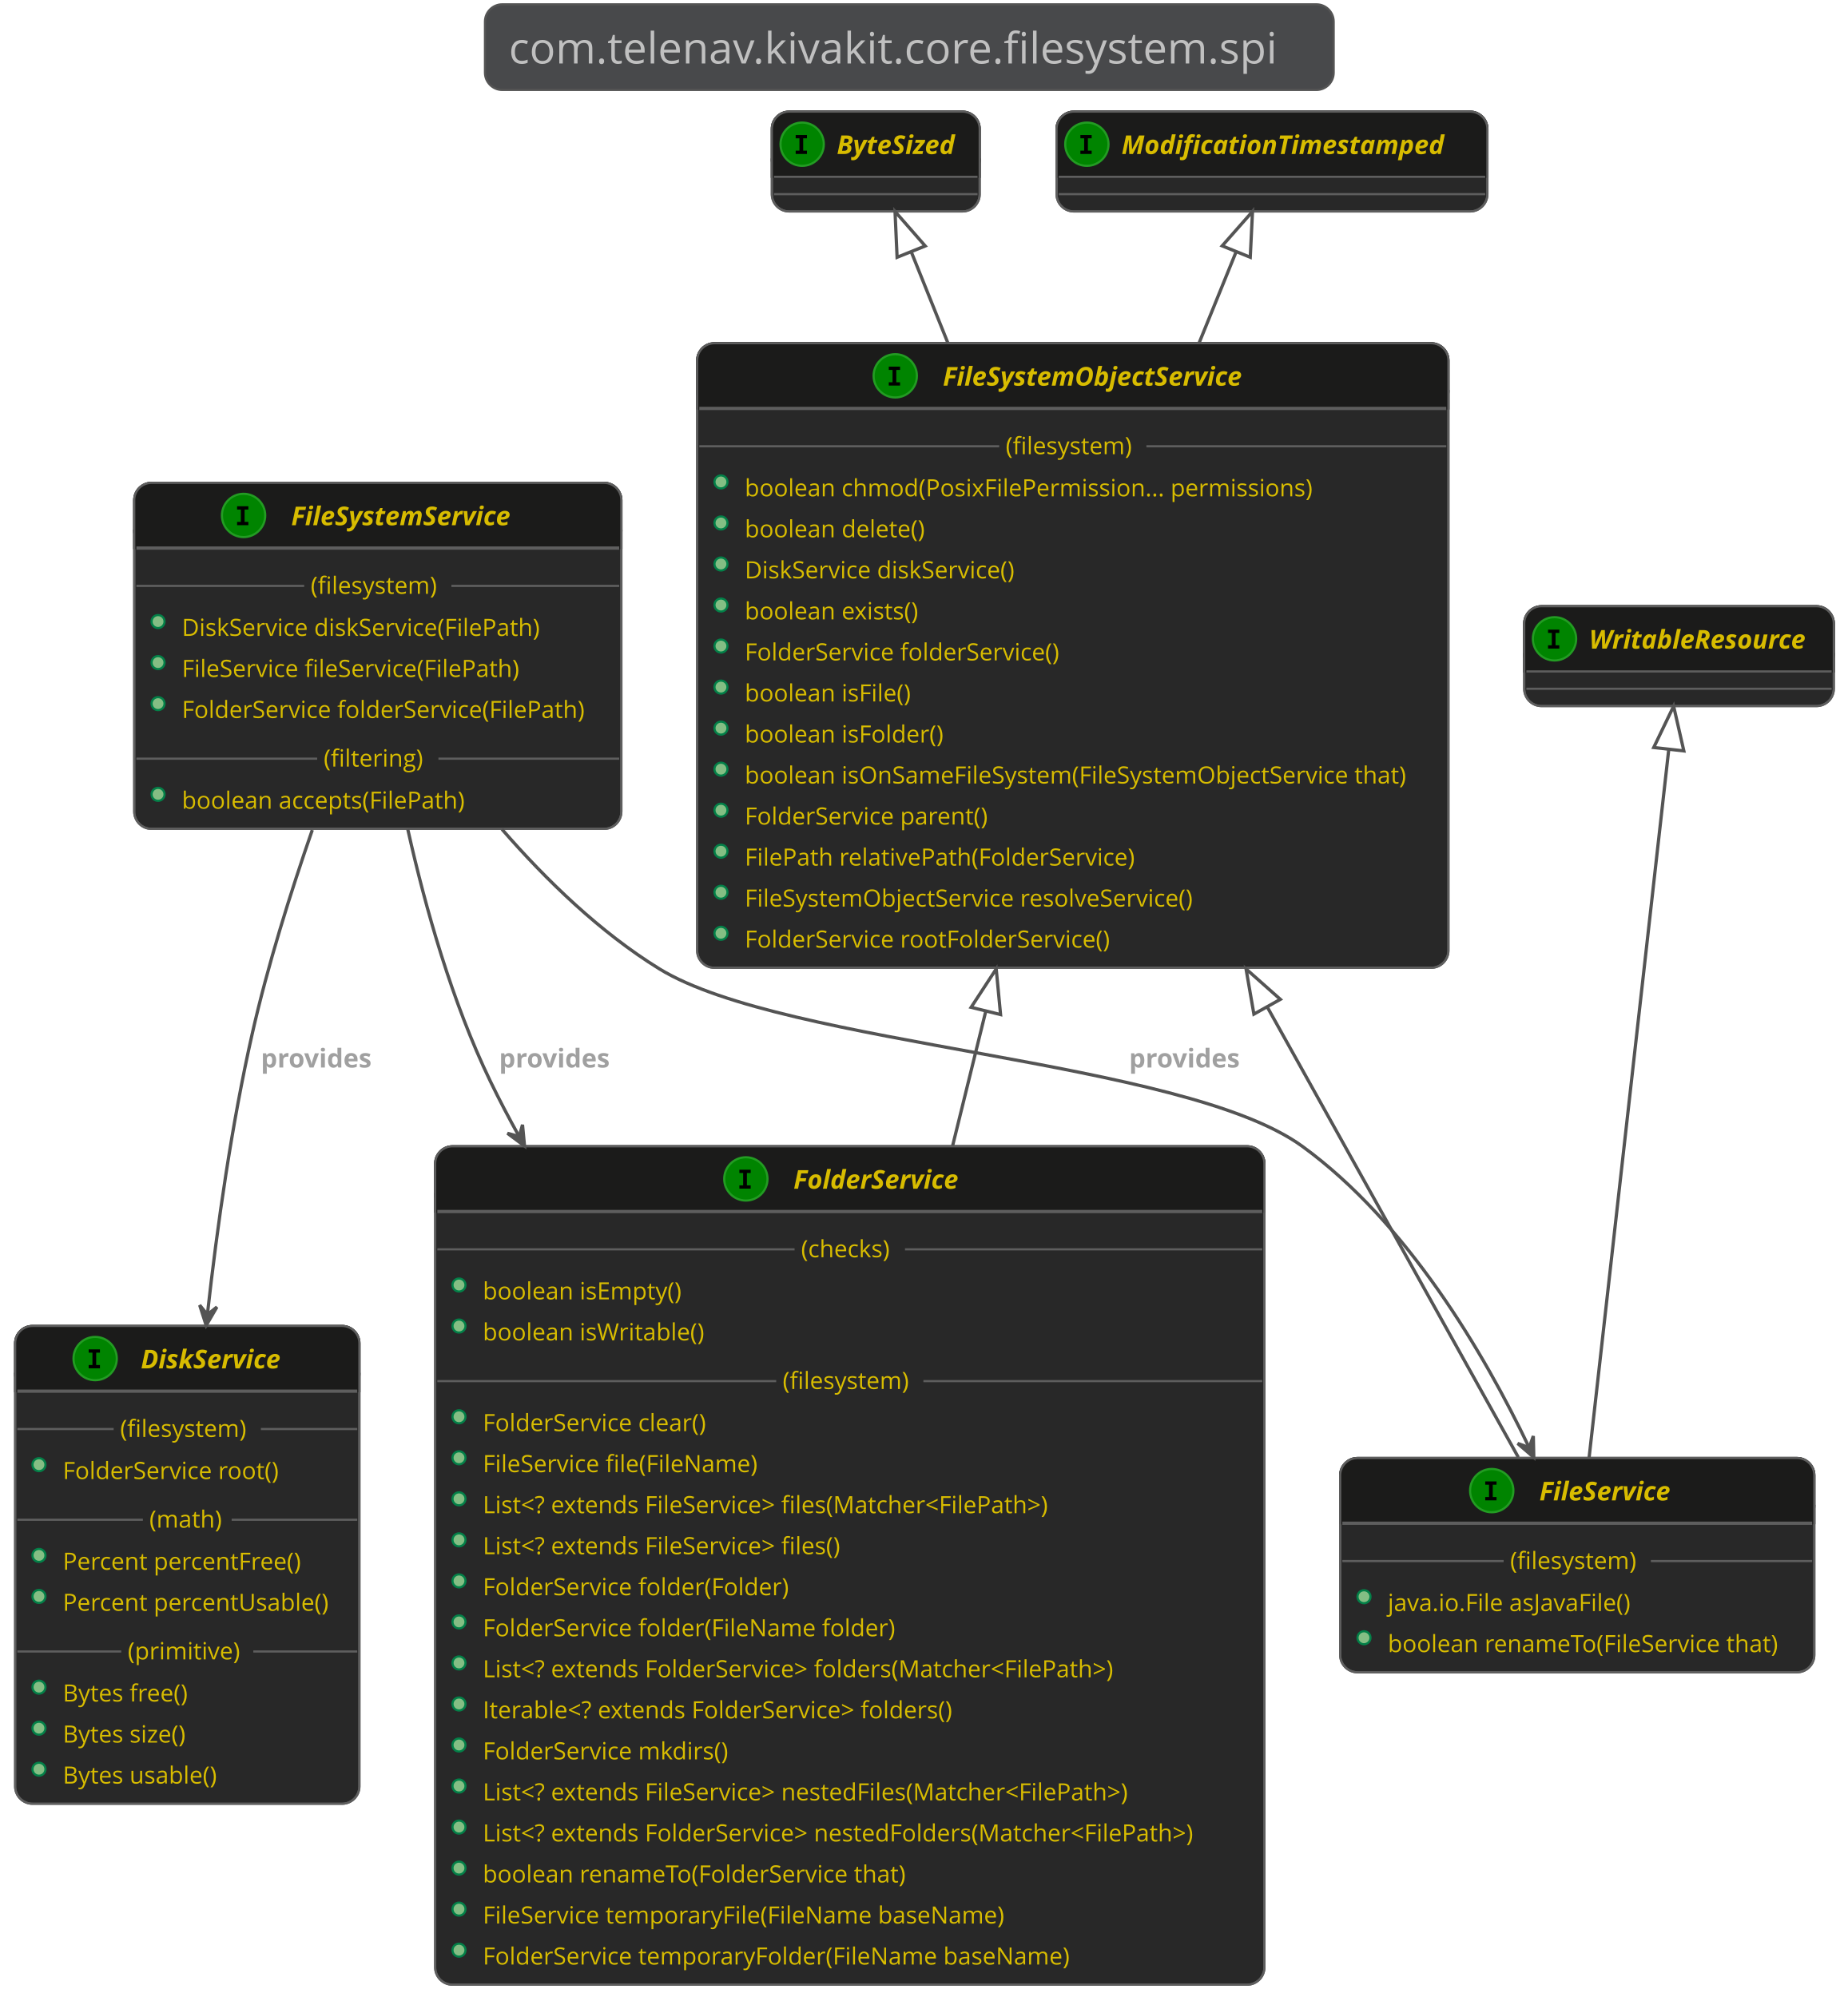
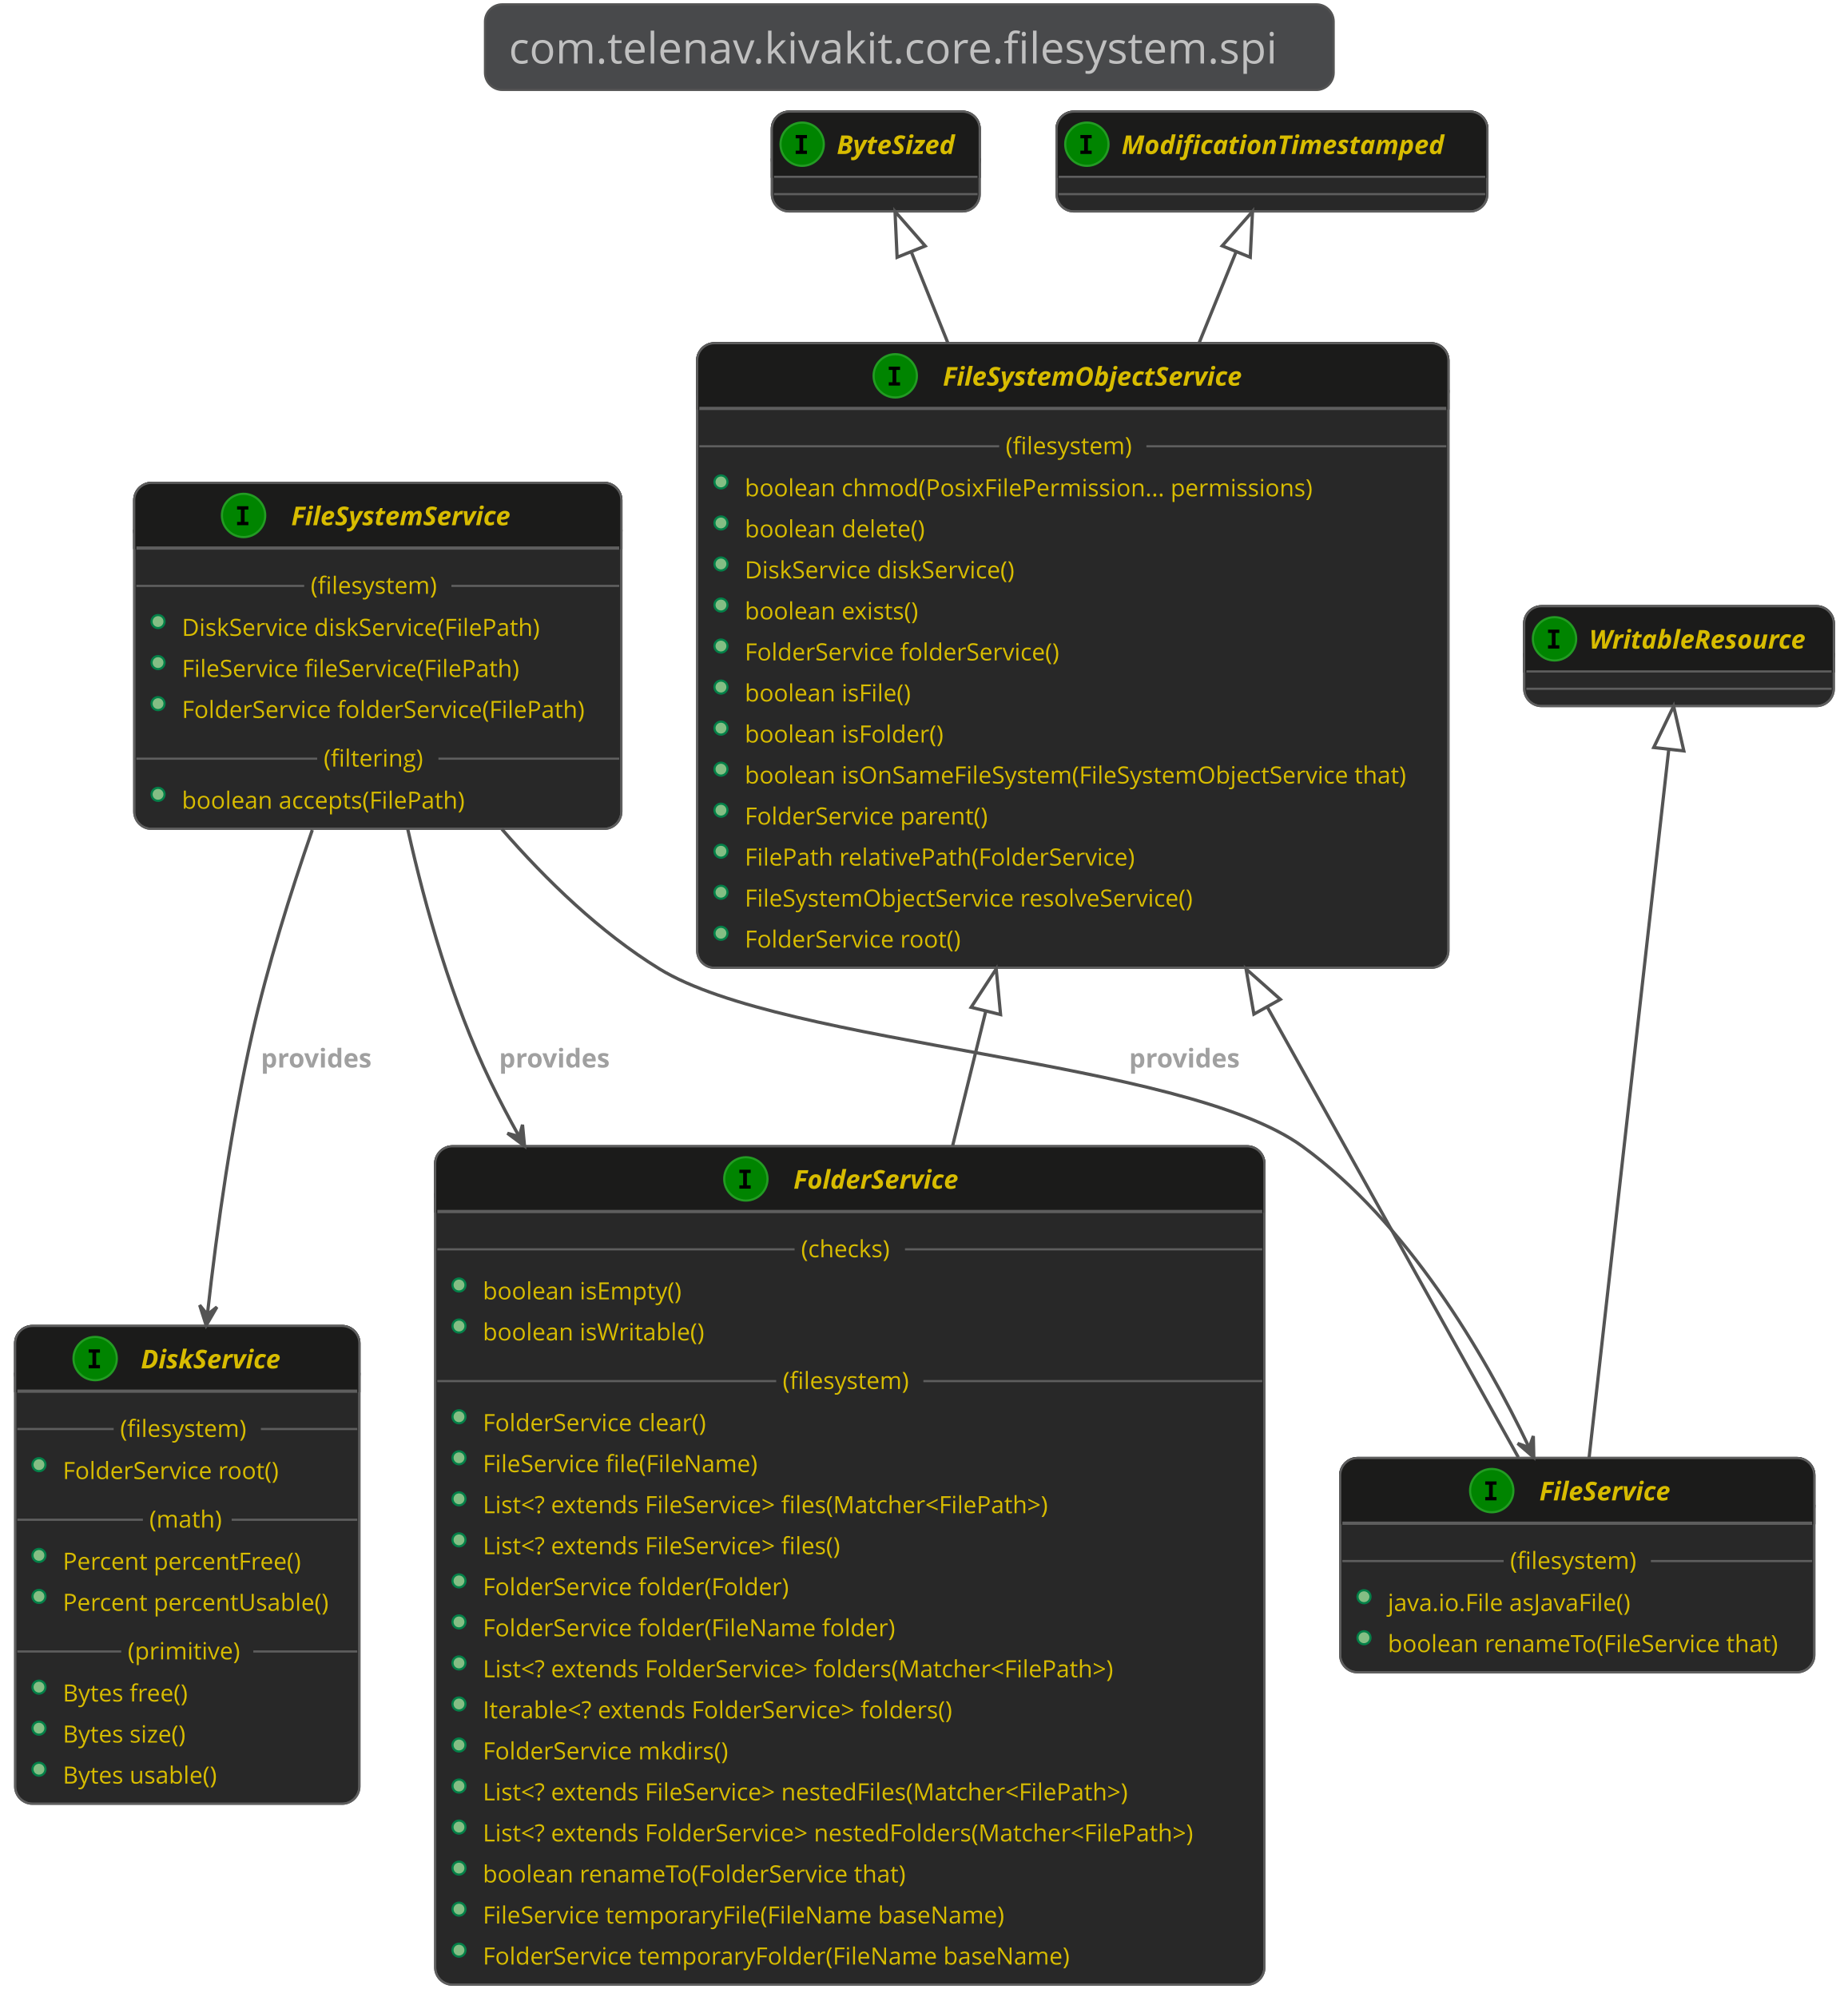
<svg xmlns="http://www.w3.org/2000/svg" contentScriptType="application/ecmascript" contentStyleType="text/css" height="961.458px" preserveAspectRatio="none" style="width:889px;height:961px;background:#333333;" version="1.1" viewBox="0 0 889 961" width="889.583px" zoomAndPan="magnify">
  <defs />
  <g>
    <rect fill="#48494B" height="41.203" rx="8.333" ry="8.333" style="stroke:#545454;stroke-width:1.042;" width="408.333" x="233.333" y="2.083" />
    <text fill="#C0C0C0" font-family="Open Sans,Avenir,Nunito,Arial,Helvetica,SansSerif" font-size="20.833" lengthAdjust="spacing" textLength="385.417" x="244.792" y="30.558">com.telenav.kivakit.core.filesystem.spi</text>
    <rect codeLine="6" fill="#282828" height="229.925" id="DiskService" rx="8.333" ry="8.333" style="stroke:#5E5E5E;stroke-width:1.042;" width="165.625" x="7.292" y="638.078" />
    <rect fill="#1B1B1A" height="31.388" rx="8.333" ry="8.333" style="stroke:#1B1B1A;stroke-width:1.042;" width="165.625" x="7.292" y="638.078" />
    <rect fill="#1B1B1A" height="8.333" style="stroke:#1B1B1A;stroke-width:1.042;" width="165.625" x="7.292" y="661.133" />
    <rect codeLine="6" fill="none" height="229.925" id="DiskService" rx="8.333" ry="8.333" style="stroke:#5E5E5E;stroke-width:1.042;" width="165.625" x="7.292" y="638.078" />
    <ellipse cx="45.781" cy="653.772" fill="#008400" rx="10.417" ry="10.417" style="stroke:#239C23;stroke-width:1.042;" />
    <path d="M42.664,650.934 L42.664,649.347 L48.09,649.347 L48.09,650.934 L46.278,650.934 L46.278,656.873 L48.09,656.873 L48.09,658.46 L42.664,658.46 L42.664,656.873 L44.477,656.873 L44.477,650.934 Z " fill="#000000" />
    <text fill="#D8BC00" font-family="Open Sans,Avenir,Nunito,Arial,Helvetica,SansSerif" font-size="12.5" font-style="italic" font-weight="bold" lengthAdjust="spacing" textLength="75" x="67.76" y="658.496">DiskService</text>
    <line style="stroke:#5E5E5E;stroke-width:1.562;" x1="8.333" x2="171.875" y1="669.466" y2="669.466" />
    <ellipse cx="18.75" cy="704.836" fill="#84BE84" rx="3.125" ry="3.125" style="stroke:#038048;stroke-width:1.042;" />
    <text fill="#D8BC00" font-family="Open Sans,Avenir,Nunito,Arial,Helvetica,SansSerif" font-size="11.458" lengthAdjust="spacing" textLength="110.417" x="30.208" y="711.747">FolderService root()</text>
    <line style="stroke:#5E5E5E;stroke-width:1.042;" x1="8.333" x2="54.688" y1="687.672" y2="687.672" />
    <text fill="#D8BC00" font-family="Open Sans,Avenir,Nunito,Arial,Helvetica,SansSerif" font-size="11.458" lengthAdjust="spacing" textLength="64.583" x="57.812" y="691.481">(filesystem)</text>
    <line style="stroke:#5E5E5E;stroke-width:1.042;" x1="125.521" x2="171.875" y1="687.672" y2="687.672" />
    <ellipse cx="18.75" cy="748.492" fill="#84BE84" rx="3.125" ry="3.125" style="stroke:#038048;stroke-width:1.042;" />
    <text fill="#D8BC00" font-family="Open Sans,Avenir,Nunito,Arial,Helvetica,SansSerif" font-size="11.458" lengthAdjust="spacing" textLength="119.792" x="30.208" y="755.404">Percent percentFree()</text>
    <ellipse cx="18.75" cy="768.237" fill="#84BE84" rx="3.125" ry="3.125" style="stroke:#038048;stroke-width:1.042;" />
    <text fill="#D8BC00" font-family="Open Sans,Avenir,Nunito,Arial,Helvetica,SansSerif" font-size="11.458" lengthAdjust="spacing" textLength="133.333" x="30.208" y="775.149">Percent percentUsable()</text>
    <line style="stroke:#5E5E5E;stroke-width:1.042;" x1="8.333" x2="68.75" y1="731.328" y2="731.328" />
    <text fill="#D8BC00" font-family="Open Sans,Avenir,Nunito,Arial,Helvetica,SansSerif" font-size="11.458" lengthAdjust="spacing" textLength="36.458" x="71.875" y="735.138">(math)</text>
    <line style="stroke:#5E5E5E;stroke-width:1.042;" x1="111.458" x2="171.875" y1="731.328" y2="731.328" />
    <ellipse cx="18.75" cy="811.894" fill="#84BE84" rx="3.125" ry="3.125" style="stroke:#038048;stroke-width:1.042;" />
    <text fill="#D8BC00" font-family="Open Sans,Avenir,Nunito,Arial,Helvetica,SansSerif" font-size="11.458" lengthAdjust="spacing" textLength="62.5" x="30.208" y="818.805">Bytes free()</text>
    <ellipse cx="18.75" cy="831.639" fill="#84BE84" rx="3.125" ry="3.125" style="stroke:#038048;stroke-width:1.042;" />
    <text fill="#D8BC00" font-family="Open Sans,Avenir,Nunito,Arial,Helvetica,SansSerif" font-size="11.458" lengthAdjust="spacing" textLength="62.5" x="30.208" y="838.55">Bytes size()</text>
    <ellipse cx="18.75" cy="851.384" fill="#84BE84" rx="3.125" ry="3.125" style="stroke:#038048;stroke-width:1.042;" />
    <text fill="#D8BC00" font-family="Open Sans,Avenir,Nunito,Arial,Helvetica,SansSerif" font-size="11.458" lengthAdjust="spacing" textLength="77.083" x="30.208" y="858.295">Bytes usable()</text>
    <line style="stroke:#5E5E5E;stroke-width:1.042;" x1="8.333" x2="58.333" y1="794.73" y2="794.73" />
    <text fill="#D8BC00" font-family="Open Sans,Avenir,Nunito,Arial,Helvetica,SansSerif" font-size="11.458" lengthAdjust="spacing" textLength="57.292" x="61.458" y="798.539">(primitive)</text>
    <line style="stroke:#5E5E5E;stroke-width:1.042;" x1="121.875" x2="171.875" y1="794.73" y2="794.73" />
    <rect codeLine="64" fill="#282828" height="300.572" id="FileSystemObjectService" rx="8.333" ry="8.333" style="stroke:#5E5E5E;stroke-width:1.042;" width="361.458" x="335.417" y="165.161" />
    <rect fill="#1B1B1A" height="31.388" rx="8.333" ry="8.333" style="stroke:#1B1B1A;stroke-width:1.042;" width="361.458" x="335.417" y="165.161" />
    <rect fill="#1B1B1A" height="8.333" style="stroke:#1B1B1A;stroke-width:1.042;" width="361.458" x="335.417" y="188.216" />
    <rect codeLine="64" fill="none" height="300.572" id="FileSystemObjectService" rx="8.333" ry="8.333" style="stroke:#5E5E5E;stroke-width:1.042;" width="361.458" x="335.417" y="165.161" />
    <ellipse cx="430.729" cy="180.855" fill="#008400" rx="10.417" ry="10.417" style="stroke:#239C23;stroke-width:1.042;" />
    <path d="M427.612,178.017 L427.612,176.43 L433.038,176.43 L433.038,178.017 L431.226,178.017 L431.226,183.956 L433.038,183.956 L433.038,185.543 L427.612,185.543 L427.612,183.956 L429.425,183.956 L429.425,178.017 Z " fill="#000000" />
    <text fill="#D8BC00" font-family="Open Sans,Avenir,Nunito,Arial,Helvetica,SansSerif" font-size="12.5" font-style="italic" font-weight="bold" lengthAdjust="spacing" textLength="156.25" x="453.646" y="185.579">FileSystemObjectService</text>
    <line style="stroke:#5E5E5E;stroke-width:1.562;" x1="336.458" x2="695.833" y1="196.549" y2="196.549" />
    <ellipse cx="346.875" cy="231.919" fill="#84BE84" rx="3.125" ry="3.125" style="stroke:#038048;stroke-width:1.042;" />
    <text fill="#D8BC00" font-family="Open Sans,Avenir,Nunito,Arial,Helvetica,SansSerif" font-size="11.458" lengthAdjust="spacing" textLength="286.458" x="358.333" y="238.831">boolean chmod(PosixFilePermission... permissions)</text>
    <ellipse cx="346.875" cy="251.664" fill="#84BE84" rx="3.125" ry="3.125" style="stroke:#038048;stroke-width:1.042;" />
    <text fill="#D8BC00" font-family="Open Sans,Avenir,Nunito,Arial,Helvetica,SansSerif" font-size="11.458" lengthAdjust="spacing" textLength="89.583" x="358.333" y="258.575">boolean delete()</text>
    <ellipse cx="346.875" cy="271.409" fill="#84BE84" rx="3.125" ry="3.125" style="stroke:#038048;stroke-width:1.042;" />
    <text fill="#D8BC00" font-family="Open Sans,Avenir,Nunito,Arial,Helvetica,SansSerif" font-size="11.458" lengthAdjust="spacing" textLength="137.5" x="358.333" y="278.32">DiskService diskService()</text>
    <ellipse cx="346.875" cy="291.154" fill="#84BE84" rx="3.125" ry="3.125" style="stroke:#038048;stroke-width:1.042;" />
    <text fill="#D8BC00" font-family="Open Sans,Avenir,Nunito,Arial,Helvetica,SansSerif" font-size="11.458" lengthAdjust="spacing" textLength="89.583" x="358.333" y="298.065">boolean exists()</text>
    <ellipse cx="346.875" cy="310.899" fill="#84BE84" rx="3.125" ry="3.125" style="stroke:#038048;stroke-width:1.042;" />
    <text fill="#D8BC00" font-family="Open Sans,Avenir,Nunito,Arial,Helvetica,SansSerif" font-size="11.458" lengthAdjust="spacing" textLength="159.375" x="358.333" y="317.81">FolderService folderService()</text>
    <ellipse cx="346.875" cy="330.644" fill="#84BE84" rx="3.125" ry="3.125" style="stroke:#038048;stroke-width:1.042;" />
    <text fill="#D8BC00" font-family="Open Sans,Avenir,Nunito,Arial,Helvetica,SansSerif" font-size="11.458" lengthAdjust="spacing" textLength="84.375" x="358.333" y="337.555">boolean isFile()</text>
    <ellipse cx="346.875" cy="350.389" fill="#84BE84" rx="3.125" ry="3.125" style="stroke:#038048;stroke-width:1.042;" />
    <text fill="#D8BC00" font-family="Open Sans,Avenir,Nunito,Arial,Helvetica,SansSerif" font-size="11.458" lengthAdjust="spacing" textLength="101.042" x="358.333" y="357.3">boolean isFolder()</text>
    <ellipse cx="346.875" cy="370.134" fill="#84BE84" rx="3.125" ry="3.125" style="stroke:#038048;stroke-width:1.042;" />
    <text fill="#D8BC00" font-family="Open Sans,Avenir,Nunito,Arial,Helvetica,SansSerif" font-size="11.458" lengthAdjust="spacing" textLength="329.167" x="358.333" y="377.045">boolean isOnSameFileSystem(FileSystemObjectService that)</text>
    <ellipse cx="346.875" cy="389.878" fill="#84BE84" rx="3.125" ry="3.125" style="stroke:#038048;stroke-width:1.042;" />
    <text fill="#D8BC00" font-family="Open Sans,Avenir,Nunito,Arial,Helvetica,SansSerif" font-size="11.458" lengthAdjust="spacing" textLength="122.917" x="358.333" y="396.79">FolderService parent()</text>
    <ellipse cx="346.875" cy="409.623" fill="#84BE84" rx="3.125" ry="3.125" style="stroke:#038048;stroke-width:1.042;" />
    <text fill="#D8BC00" font-family="Open Sans,Avenir,Nunito,Arial,Helvetica,SansSerif" font-size="11.458" lengthAdjust="spacing" textLength="193.75" x="358.333" y="416.534">FilePath relativePath(FolderService)</text>
    <ellipse cx="346.875" cy="429.368" fill="#84BE84" rx="3.125" ry="3.125" style="stroke:#038048;stroke-width:1.042;" />
    <text fill="#D8BC00" font-family="Open Sans,Avenir,Nunito,Arial,Helvetica,SansSerif" font-size="11.458" lengthAdjust="spacing" textLength="226.042" x="358.333" y="436.279">FileSystemObjectService resolveService()</text>
    <ellipse cx="346.875" cy="449.113" fill="#84BE84" rx="3.125" ry="3.125" style="stroke:#038048;stroke-width:1.042;" />
-     <text fill="#D8BC00" font-family="Open Sans,Avenir,Nunito,Arial,Helvetica,SansSerif" font-size="11.458" lengthAdjust="spacing" textLength="185.417" x="358.333" y="456.024">FolderService rootFolderService()</text>
+     <text fill="#D8BC00" font-family="Open Sans,Avenir,Nunito,Arial,Helvetica,SansSerif" font-size="11.458" lengthAdjust="spacing" textLength="110.417" x="358.333" y="456.024">FolderService root()</text>
    <line style="stroke:#5E5E5E;stroke-width:1.042;" x1="336.458" x2="480.729" y1="214.755" y2="214.755" />
    <text fill="#D8BC00" font-family="Open Sans,Avenir,Nunito,Arial,Helvetica,SansSerif" font-size="11.458" lengthAdjust="spacing" textLength="64.583" x="483.854" y="218.565">(filesystem)</text>
    <line style="stroke:#5E5E5E;stroke-width:1.042;" x1="551.562" x2="695.833" y1="214.755" y2="214.755" />
    <rect codeLine="20" fill="#282828" height="48.055" id="WritableResource" rx="8.333" ry="8.333" style="stroke:#5E5E5E;stroke-width:1.042;" width="148.958" x="733.333" y="291.724" />
    <rect fill="#1B1B1A" height="31.388" rx="8.333" ry="8.333" style="stroke:#1B1B1A;stroke-width:1.042;" width="148.958" x="733.333" y="291.724" />
    <rect fill="#1B1B1A" height="8.333" style="stroke:#1B1B1A;stroke-width:1.042;" width="148.958" x="733.333" y="314.779" />
    <rect codeLine="20" fill="none" height="48.055" id="WritableResource" rx="8.333" ry="8.333" style="stroke:#5E5E5E;stroke-width:1.042;" width="148.958" x="733.333" y="291.724" />
    <ellipse cx="747.917" cy="307.418" fill="#008400" rx="10.417" ry="10.417" style="stroke:#239C23;stroke-width:1.042;" />
    <path d="M744.8,304.58 L744.8,302.993 L750.226,302.993 L750.226,304.58 L748.413,304.58 L748.413,310.518 L750.226,310.518 L750.226,312.105 L744.8,312.105 L744.8,310.518 L746.612,310.518 L746.612,304.58 Z " fill="#000000" />
    <text fill="#D8BC00" font-family="Open Sans,Avenir,Nunito,Arial,Helvetica,SansSerif" font-size="12.5" font-style="italic" font-weight="bold" lengthAdjust="spacing" textLength="111.458" x="764.583" y="312.142">WritableResource</text>
    <line style="stroke:#5E5E5E;stroke-width:1.042;" x1="734.375" x2="881.25" y1="323.112" y2="323.112" />
    <line style="stroke:#5E5E5E;stroke-width:1.042;" x1="734.375" x2="881.25" y1="331.445" y2="331.445" />
    <rect codeLine="23" fill="#282828" height="103.123" id="FileService" rx="8.333" ry="8.333" style="stroke:#5E5E5E;stroke-width:1.042;" width="228.125" x="644.792" y="701.62" />
    <rect fill="#1B1B1A" height="31.388" rx="8.333" ry="8.333" style="stroke:#1B1B1A;stroke-width:1.042;" width="228.125" x="644.792" y="701.62" />
    <rect fill="#1B1B1A" height="8.333" style="stroke:#1B1B1A;stroke-width:1.042;" width="228.125" x="644.792" y="724.674" />
    <rect codeLine="23" fill="none" height="103.123" id="FileService" rx="8.333" ry="8.333" style="stroke:#5E5E5E;stroke-width:1.042;" width="228.125" x="644.792" y="701.62" />
    <ellipse cx="717.708" cy="717.314" fill="#008400" rx="10.417" ry="10.417" style="stroke:#239C23;stroke-width:1.042;" />
    <path d="M714.591,714.476 L714.591,712.889 L720.018,712.889 L720.018,714.476 L718.205,714.476 L718.205,720.414 L720.018,720.414 L720.018,722.001 L714.591,722.001 L714.591,720.414 L716.404,720.414 L716.404,714.476 Z " fill="#000000" />
    <text fill="#D8BC00" font-family="Open Sans,Avenir,Nunito,Arial,Helvetica,SansSerif" font-size="12.5" font-style="italic" font-weight="bold" lengthAdjust="spacing" textLength="67.708" x="740.625" y="722.038">FileService</text>
    <line style="stroke:#5E5E5E;stroke-width:1.562;" x1="645.833" x2="871.875" y1="733.008" y2="733.008" />
    <ellipse cx="656.25" cy="768.378" fill="#84BE84" rx="3.125" ry="3.125" style="stroke:#038048;stroke-width:1.042;" />
    <text fill="#D8BC00" font-family="Open Sans,Avenir,Nunito,Arial,Helvetica,SansSerif" font-size="11.458" lengthAdjust="spacing" textLength="121.875" x="667.708" y="775.289">java.io.File asJavaFile()</text>
    <ellipse cx="656.25" cy="788.123" fill="#84BE84" rx="3.125" ry="3.125" style="stroke:#038048;stroke-width:1.042;" />
    <text fill="#D8BC00" font-family="Open Sans,Avenir,Nunito,Arial,Helvetica,SansSerif" font-size="11.458" lengthAdjust="spacing" textLength="195.833" x="667.708" y="795.034">boolean renameTo(FileService that)</text>
    <line style="stroke:#5E5E5E;stroke-width:1.042;" x1="645.833" x2="723.438" y1="751.214" y2="751.214" />
    <text fill="#D8BC00" font-family="Open Sans,Avenir,Nunito,Arial,Helvetica,SansSerif" font-size="11.458" lengthAdjust="spacing" textLength="64.583" x="726.562" y="755.023">(filesystem)</text>
    <line style="stroke:#5E5E5E;stroke-width:1.042;" x1="794.271" x2="871.875" y1="751.214" y2="751.214" />
    <rect codeLine="30" fill="#282828" height="48.055" id="ByteSized" rx="8.333" ry="8.333" style="stroke:#5E5E5E;stroke-width:1.042;" width="100" x="371.354" y="53.703" />
    <rect fill="#1B1B1A" height="31.388" rx="8.333" ry="8.333" style="stroke:#1B1B1A;stroke-width:1.042;" width="100" x="371.354" y="53.703" />
    <rect fill="#1B1B1A" height="8.333" style="stroke:#1B1B1A;stroke-width:1.042;" width="100" x="371.354" y="76.758" />
    <rect codeLine="30" fill="none" height="48.055" id="ByteSized" rx="8.333" ry="8.333" style="stroke:#5E5E5E;stroke-width:1.042;" width="100" x="371.354" y="53.703" />
    <ellipse cx="385.938" cy="69.397" fill="#008400" rx="10.417" ry="10.417" style="stroke:#239C23;stroke-width:1.042;" />
    <path d="M382.821,66.559 L382.821,64.972 L388.247,64.972 L388.247,66.559 L386.434,66.559 L386.434,72.498 L388.247,72.498 L388.247,74.085 L382.821,74.085 L382.821,72.498 L384.633,72.498 L384.633,66.559 Z " fill="#000000" />
    <text fill="#D8BC00" font-family="Open Sans,Avenir,Nunito,Arial,Helvetica,SansSerif" font-size="12.5" font-style="italic" font-weight="bold" lengthAdjust="spacing" textLength="62.5" x="402.604" y="74.121">ByteSized</text>
    <line style="stroke:#5E5E5E;stroke-width:1.042;" x1="372.396" x2="470.312" y1="85.091" y2="85.091" />
    <line style="stroke:#5E5E5E;stroke-width:1.042;" x1="372.396" x2="470.312" y1="93.424" y2="93.424" />
    <rect codeLine="31" fill="#282828" height="48.055" id="ModificationTimestamped" rx="8.333" ry="8.333" style="stroke:#5E5E5E;stroke-width:1.042;" width="207.292" x="508.333" y="53.703" />
    <rect fill="#1B1B1A" height="31.388" rx="8.333" ry="8.333" style="stroke:#1B1B1A;stroke-width:1.042;" width="207.292" x="508.333" y="53.703" />
    <rect fill="#1B1B1A" height="8.333" style="stroke:#1B1B1A;stroke-width:1.042;" width="207.292" x="508.333" y="76.758" />
    <rect codeLine="31" fill="none" height="48.055" id="ModificationTimestamped" rx="8.333" ry="8.333" style="stroke:#5E5E5E;stroke-width:1.042;" width="207.292" x="508.333" y="53.703" />
    <ellipse cx="522.917" cy="69.397" fill="#008400" rx="10.417" ry="10.417" style="stroke:#239C23;stroke-width:1.042;" />
    <path d="M519.8,66.559 L519.8,64.972 L525.226,64.972 L525.226,66.559 L523.413,66.559 L523.413,72.498 L525.226,72.498 L525.226,74.085 L519.8,74.085 L519.8,72.498 L521.612,72.498 L521.612,66.559 Z " fill="#000000" />
    <text fill="#D8BC00" font-family="Open Sans,Avenir,Nunito,Arial,Helvetica,SansSerif" font-size="12.5" font-style="italic" font-weight="bold" lengthAdjust="spacing" textLength="169.792" x="539.583" y="74.121">ModificationTimestamped</text>
    <line style="stroke:#5E5E5E;stroke-width:1.042;" x1="509.375" x2="714.583" y1="85.091" y2="85.091" />
    <line style="stroke:#5E5E5E;stroke-width:1.042;" x1="509.375" x2="714.583" y1="93.424" y2="93.424" />
    <rect codeLine="54" fill="#282828" height="166.524" id="FileSystemService" rx="8.333" ry="8.333" style="stroke:#5E5E5E;stroke-width:1.042;" width="234.375" x="64.583" y="232.349" />
    <rect fill="#1B1B1A" height="31.388" rx="8.333" ry="8.333" style="stroke:#1B1B1A;stroke-width:1.042;" width="234.375" x="64.583" y="232.349" />
    <rect fill="#1B1B1A" height="8.333" style="stroke:#1B1B1A;stroke-width:1.042;" width="234.375" x="64.583" y="255.404" />
    <rect codeLine="54" fill="none" height="166.524" id="FileSystemService" rx="8.333" ry="8.333" style="stroke:#5E5E5E;stroke-width:1.042;" width="234.375" x="64.583" y="232.349" />
    <ellipse cx="117.188" cy="248.043" fill="#008400" rx="10.417" ry="10.417" style="stroke:#239C23;stroke-width:1.042;" />
    <path d="M114.071,245.205 L114.071,243.618 L119.497,243.618 L119.497,245.205 L117.684,245.205 L117.684,251.143 L119.497,251.143 L119.497,252.73 L114.071,252.73 L114.071,251.143 L115.883,251.143 L115.883,245.205 Z " fill="#000000" />
    <text fill="#D8BC00" font-family="Open Sans,Avenir,Nunito,Arial,Helvetica,SansSerif" font-size="12.5" font-style="italic" font-weight="bold" lengthAdjust="spacing" textLength="114.583" x="140.104" y="252.767">FileSystemService</text>
    <line style="stroke:#5E5E5E;stroke-width:1.562;" x1="65.625" x2="297.917" y1="263.737" y2="263.737" />
    <ellipse cx="76.042" cy="299.107" fill="#84BE84" rx="3.125" ry="3.125" style="stroke:#038048;stroke-width:1.042;" />
    <text fill="#D8BC00" font-family="Open Sans,Avenir,Nunito,Arial,Helvetica,SansSerif" font-size="11.458" lengthAdjust="spacing" textLength="180.208" x="87.5" y="306.018">DiskService diskService(FilePath)</text>
    <ellipse cx="76.042" cy="318.852" fill="#84BE84" rx="3.125" ry="3.125" style="stroke:#038048;stroke-width:1.042;" />
    <text fill="#D8BC00" font-family="Open Sans,Avenir,Nunito,Arial,Helvetica,SansSerif" font-size="11.458" lengthAdjust="spacing" textLength="168.75" x="87.5" y="325.763">FileService fileService(FilePath)</text>
    <ellipse cx="76.042" cy="338.597" fill="#84BE84" rx="3.125" ry="3.125" style="stroke:#038048;stroke-width:1.042;" />
    <text fill="#D8BC00" font-family="Open Sans,Avenir,Nunito,Arial,Helvetica,SansSerif" font-size="11.458" lengthAdjust="spacing" textLength="202.083" x="87.5" y="345.508">FolderService folderService(FilePath)</text>
    <line style="stroke:#5E5E5E;stroke-width:1.042;" x1="65.625" x2="146.354" y1="281.943" y2="281.943" />
    <text fill="#D8BC00" font-family="Open Sans,Avenir,Nunito,Arial,Helvetica,SansSerif" font-size="11.458" lengthAdjust="spacing" textLength="64.583" x="149.479" y="285.752">(filesystem)</text>
    <line style="stroke:#5E5E5E;stroke-width:1.042;" x1="217.188" x2="297.917" y1="281.943" y2="281.943" />
    <ellipse cx="76.042" cy="382.253" fill="#84BE84" rx="3.125" ry="3.125" style="stroke:#038048;stroke-width:1.042;" />
    <text fill="#D8BC00" font-family="Open Sans,Avenir,Nunito,Arial,Helvetica,SansSerif" font-size="11.458" lengthAdjust="spacing" textLength="141.667" x="87.5" y="389.164">boolean accepts(FilePath)</text>
    <line style="stroke:#5E5E5E;stroke-width:1.042;" x1="65.625" x2="152.604" y1="365.089" y2="365.089" />
    <text fill="#D8BC00" font-family="Open Sans,Avenir,Nunito,Arial,Helvetica,SansSerif" font-size="11.458" lengthAdjust="spacing" textLength="52.083" x="155.729" y="368.899">(filtering)</text>
    <line style="stroke:#5E5E5E;stroke-width:1.042;" x1="210.938" x2="297.917" y1="365.089" y2="365.089" />
    <rect codeLine="66" fill="#282828" height="403.463" id="FolderService" rx="8.333" ry="8.333" style="stroke:#5E5E5E;stroke-width:1.042;" width="398.958" x="209.375" y="551.62" />
    <rect fill="#1B1B1A" height="31.388" rx="8.333" ry="8.333" style="stroke:#1B1B1A;stroke-width:1.042;" width="398.958" x="209.375" y="551.62" />
    <rect fill="#1B1B1A" height="8.333" style="stroke:#1B1B1A;stroke-width:1.042;" width="398.958" x="209.375" y="574.674" />
    <rect codeLine="66" fill="none" height="403.463" id="FolderService" rx="8.333" ry="8.333" style="stroke:#5E5E5E;stroke-width:1.042;" width="398.958" x="209.375" y="551.62" />
    <ellipse cx="358.854" cy="567.314" fill="#008400" rx="10.417" ry="10.417" style="stroke:#239C23;stroke-width:1.042;" />
    <path d="M355.737,564.476 L355.737,562.889 L361.163,562.889 L361.163,564.476 L359.351,564.476 L359.351,570.414 L361.163,570.414 L361.163,572.001 L355.737,572.001 L355.737,570.414 L357.55,570.414 L357.55,564.476 Z " fill="#000000" />
    <text fill="#D8BC00" font-family="Open Sans,Avenir,Nunito,Arial,Helvetica,SansSerif" font-size="12.5" font-style="italic" font-weight="bold" lengthAdjust="spacing" textLength="85.417" x="381.771" y="572.038">FolderService</text>
    <line style="stroke:#5E5E5E;stroke-width:1.562;" x1="210.417" x2="607.292" y1="583.008" y2="583.008" />
    <ellipse cx="220.833" cy="618.378" fill="#84BE84" rx="3.125" ry="3.125" style="stroke:#038048;stroke-width:1.042;" />
    <text fill="#D8BC00" font-family="Open Sans,Avenir,Nunito,Arial,Helvetica,SansSerif" font-size="11.458" lengthAdjust="spacing" textLength="100" x="232.292" y="625.289">boolean isEmpty()</text>
    <ellipse cx="220.833" cy="638.123" fill="#84BE84" rx="3.125" ry="3.125" style="stroke:#038048;stroke-width:1.042;" />
    <text fill="#D8BC00" font-family="Open Sans,Avenir,Nunito,Arial,Helvetica,SansSerif" font-size="11.458" lengthAdjust="spacing" textLength="110.417" x="232.292" y="645.034">boolean isWritable()</text>
    <line style="stroke:#5E5E5E;stroke-width:1.042;" x1="210.417" x2="382.292" y1="601.214" y2="601.214" />
    <text fill="#D8BC00" font-family="Open Sans,Avenir,Nunito,Arial,Helvetica,SansSerif" font-size="11.458" lengthAdjust="spacing" textLength="46.875" x="385.417" y="605.023">(checks)</text>
    <line style="stroke:#5E5E5E;stroke-width:1.042;" x1="435.417" x2="607.292" y1="601.214" y2="601.214" />
    <ellipse cx="220.833" cy="681.779" fill="#84BE84" rx="3.125" ry="3.125" style="stroke:#038048;stroke-width:1.042;" />
    <text fill="#D8BC00" font-family="Open Sans,Avenir,Nunito,Arial,Helvetica,SansSerif" font-size="11.458" lengthAdjust="spacing" textLength="113.542" x="232.292" y="688.69">FolderService clear()</text>
    <ellipse cx="220.833" cy="701.524" fill="#84BE84" rx="3.125" ry="3.125" style="stroke:#038048;stroke-width:1.042;" />
    <text fill="#D8BC00" font-family="Open Sans,Avenir,Nunito,Arial,Helvetica,SansSerif" font-size="11.458" lengthAdjust="spacing" textLength="136.458" x="232.292" y="708.435">FileService file(FileName)</text>
    <ellipse cx="220.833" cy="721.269" fill="#84BE84" rx="3.125" ry="3.125" style="stroke:#038048;stroke-width:1.042;" />
    <text fill="#D8BC00" font-family="Open Sans,Avenir,Nunito,Arial,Helvetica,SansSerif" font-size="11.458" lengthAdjust="spacing" textLength="293.75" x="232.292" y="728.18">List&lt;? extends FileService&gt; files(Matcher&lt;FilePath&gt;)</text>
    <ellipse cx="220.833" cy="741.014" fill="#84BE84" rx="3.125" ry="3.125" style="stroke:#038048;stroke-width:1.042;" />
    <text fill="#D8BC00" font-family="Open Sans,Avenir,Nunito,Arial,Helvetica,SansSerif" font-size="11.458" lengthAdjust="spacing" textLength="187.5" x="232.292" y="747.925">List&lt;? extends FileService&gt; files()</text>
    <ellipse cx="220.833" cy="760.759" fill="#84BE84" rx="3.125" ry="3.125" style="stroke:#038048;stroke-width:1.042;" />
    <text fill="#D8BC00" font-family="Open Sans,Avenir,Nunito,Arial,Helvetica,SansSerif" font-size="11.458" lengthAdjust="spacing" textLength="155.208" x="232.292" y="767.67">FolderService folder(Folder)</text>
    <ellipse cx="220.833" cy="780.503" fill="#84BE84" rx="3.125" ry="3.125" style="stroke:#038048;stroke-width:1.042;" />
    <text fill="#D8BC00" font-family="Open Sans,Avenir,Nunito,Arial,Helvetica,SansSerif" font-size="11.458" lengthAdjust="spacing" textLength="206.25" x="232.292" y="787.415">FolderService folder(FileName folder)</text>
    <ellipse cx="220.833" cy="800.248" fill="#84BE84" rx="3.125" ry="3.125" style="stroke:#038048;stroke-width:1.042;" />
    <text fill="#D8BC00" font-family="Open Sans,Avenir,Nunito,Arial,Helvetica,SansSerif" font-size="11.458" lengthAdjust="spacing" textLength="327.083" x="232.292" y="807.159">List&lt;? extends FolderService&gt; folders(Matcher&lt;FilePath&gt;)</text>
    <ellipse cx="220.833" cy="819.993" fill="#84BE84" rx="3.125" ry="3.125" style="stroke:#038048;stroke-width:1.042;" />
    <text fill="#D8BC00" font-family="Open Sans,Avenir,Nunito,Arial,Helvetica,SansSerif" font-size="11.458" lengthAdjust="spacing" textLength="242.708" x="232.292" y="826.904">Iterable&lt;? extends FolderService&gt; folders()</text>
    <ellipse cx="220.833" cy="839.738" fill="#84BE84" rx="3.125" ry="3.125" style="stroke:#038048;stroke-width:1.042;" />
    <text fill="#D8BC00" font-family="Open Sans,Avenir,Nunito,Arial,Helvetica,SansSerif" font-size="11.458" lengthAdjust="spacing" textLength="125" x="232.292" y="846.649">FolderService mkdirs()</text>
    <ellipse cx="220.833" cy="859.483" fill="#84BE84" rx="3.125" ry="3.125" style="stroke:#038048;stroke-width:1.042;" />
    <text fill="#D8BC00" font-family="Open Sans,Avenir,Nunito,Arial,Helvetica,SansSerif" font-size="11.458" lengthAdjust="spacing" textLength="333.333" x="232.292" y="866.394">List&lt;? extends FileService&gt; nestedFiles(Matcher&lt;FilePath&gt;)</text>
    <ellipse cx="220.833" cy="879.228" fill="#84BE84" rx="3.125" ry="3.125" style="stroke:#038048;stroke-width:1.042;" />
    <text fill="#D8BC00" font-family="Open Sans,Avenir,Nunito,Arial,Helvetica,SansSerif" font-size="11.458" lengthAdjust="spacing" textLength="366.667" x="232.292" y="886.139">List&lt;? extends FolderService&gt; nestedFolders(Matcher&lt;FilePath&gt;)</text>
    <ellipse cx="220.833" cy="898.973" fill="#84BE84" rx="3.125" ry="3.125" style="stroke:#038048;stroke-width:1.042;" />
    <text fill="#D8BC00" font-family="Open Sans,Avenir,Nunito,Arial,Helvetica,SansSerif" font-size="11.458" lengthAdjust="spacing" textLength="212.5" x="232.292" y="905.884">boolean renameTo(FolderService that)</text>
    <ellipse cx="220.833" cy="918.717" fill="#84BE84" rx="3.125" ry="3.125" style="stroke:#038048;stroke-width:1.042;" />
    <text fill="#D8BC00" font-family="Open Sans,Avenir,Nunito,Arial,Helvetica,SansSerif" font-size="11.458" lengthAdjust="spacing" textLength="257.292" x="232.292" y="925.629">FileService temporaryFile(FileName baseName)</text>
    <ellipse cx="220.833" cy="938.462" fill="#84BE84" rx="3.125" ry="3.125" style="stroke:#038048;stroke-width:1.042;" />
    <text fill="#D8BC00" font-family="Open Sans,Avenir,Nunito,Arial,Helvetica,SansSerif" font-size="11.458" lengthAdjust="spacing" textLength="290.625" x="232.292" y="945.374">FolderService temporaryFolder(FileName baseName)</text>
    <line style="stroke:#5E5E5E;stroke-width:1.042;" x1="210.417" x2="373.438" y1="664.615" y2="664.615" />
    <text fill="#D8BC00" font-family="Open Sans,Avenir,Nunito,Arial,Helvetica,SansSerif" font-size="11.458" lengthAdjust="spacing" textLength="64.583" x="376.562" y="668.424">(filesystem)</text>
    <line style="stroke:#5E5E5E;stroke-width:1.042;" x1="444.271" x2="607.292" y1="664.615" y2="664.615" />
    <path codeLine="21" d="M609.76,484.671 C652.865,561.995 700.896,648.172 730.5,701.276 " fill="none" id="FileSystemObjectService-backto-FileService" style="stroke:#545454;stroke-width:1.562;" />
    <polygon fill="none" points="603.281,488.015,599.5,466.265,616.01,480.911,603.281,488.015" style="stroke:#545454;stroke-width:1.562;" />
    <path codeLine="22" d="M802.885,360.588 C793.74,441.849 774.229,615.359 764.552,701.484 " fill="none" id="WritableResource-backto-FileService" style="stroke:#545454;stroke-width:1.562;" />
    <polygon fill="none" points="795.646,359.713,805.219,339.828,810.135,361.349,795.646,359.713" style="stroke:#545454;stroke-width:1.562;" />
    <path codeLine="32" d="M438.49,121.349 C443.688,134.297 449.729,149.317 456.094,165.161 " fill="none" id="ByteSized-backto-FileSystemObjectService" style="stroke:#545454;stroke-width:1.562;" />
    <polygon fill="none" points="431.615,123.807,430.615,101.755,445.146,118.37,431.615,123.807" style="stroke:#545454;stroke-width:1.562;" />
    <path codeLine="33" d="M594.656,121.349 C589.396,134.297 583.292,149.317 576.865,165.161 " fill="none" id="ModificationTimestamped-backto-FileSystemObjectService" style="stroke:#545454;stroke-width:1.562;" />
    <polygon fill="none" points="588.021,118.317,602.615,101.755,601.531,123.796,588.021,118.317" style="stroke:#545454;stroke-width:1.562;" />
    <path codeLine="51" d="M150.25,399.411 C139.677,429.859 128.719,464.859 121.354,497.453 C111.49,541.088 104.552,589.672 99.771,632.62 " fill="none" id="FileSystemService-to-DiskService" style="stroke:#545454;stroke-width:1.562;" />
    <polygon fill="#545454" points="99.198,637.828,104.358,628.961,99.763,632.65,96.073,628.056,99.198,637.828" style="stroke:#545454;stroke-width:1.562;" />
    <text fill="#A0A0A0" font-family="Open Sans,Avenir,Nunito,Arial,Helvetica,SansSerif" font-size="12.5" font-weight="bold" lengthAdjust="spacing" textLength="56.25" x="125.521" y="513.704">provides</text>
    <path codeLine="52" d="M241.479,399.026 C262.917,423.671 288.865,448.755 317.188,466.203 C377.917,503.609 568.865,509.692 626.562,551.62 C677.177,588.411 713.906,650.953 735.635,696.422 " fill="none" id="FileSystemService-to-FileService" style="stroke:#545454;stroke-width:1.562;" />
    <polygon fill="#545454" points="737.948,701.317,737.718,691.061,735.727,696.606,730.181,694.615,737.948,701.317" style="stroke:#545454;stroke-width:1.562;" />
    <text fill="#A0A0A0" font-family="Open Sans,Avenir,Nunito,Arial,Helvetica,SansSerif" font-size="12.5" font-weight="bold" lengthAdjust="spacing" textLength="56.25" x="543.229" y="513.704">provides</text>
    <path codeLine="53" d="M196.188,399.036 C204.719,437.161 217.542,482.328 235.938,520.37 C240.177,529.14 244.771,537.911 249.635,546.64 " fill="none" id="FileSystemService-to-FolderService" style="stroke:#545454;stroke-width:1.562;" />
    <polygon fill="#545454" points="252.365,551.474,251.389,541.261,249.806,546.937,244.13,545.354,252.365,551.474" style="stroke:#545454;stroke-width:1.562;" />
    <text fill="#A0A0A0" font-family="Open Sans,Avenir,Nunito,Arial,Helvetica,SansSerif" font-size="12.5" font-weight="bold" lengthAdjust="spacing" textLength="56.25" x="240.104" y="513.704">provides</text>
    <path codeLine="65" d="M474.24,486.786 C469.021,507.974 463.646,529.797 458.323,551.401 " fill="none" id="FileSystemObjectService-backto-FolderService" style="stroke:#545454;stroke-width:1.562;" />
    <polygon fill="none" points="467.229,484.745,479.302,466.265,481.396,488.234,467.229,484.745" style="stroke:#545454;stroke-width:1.562;" />
  </g>
</svg>
